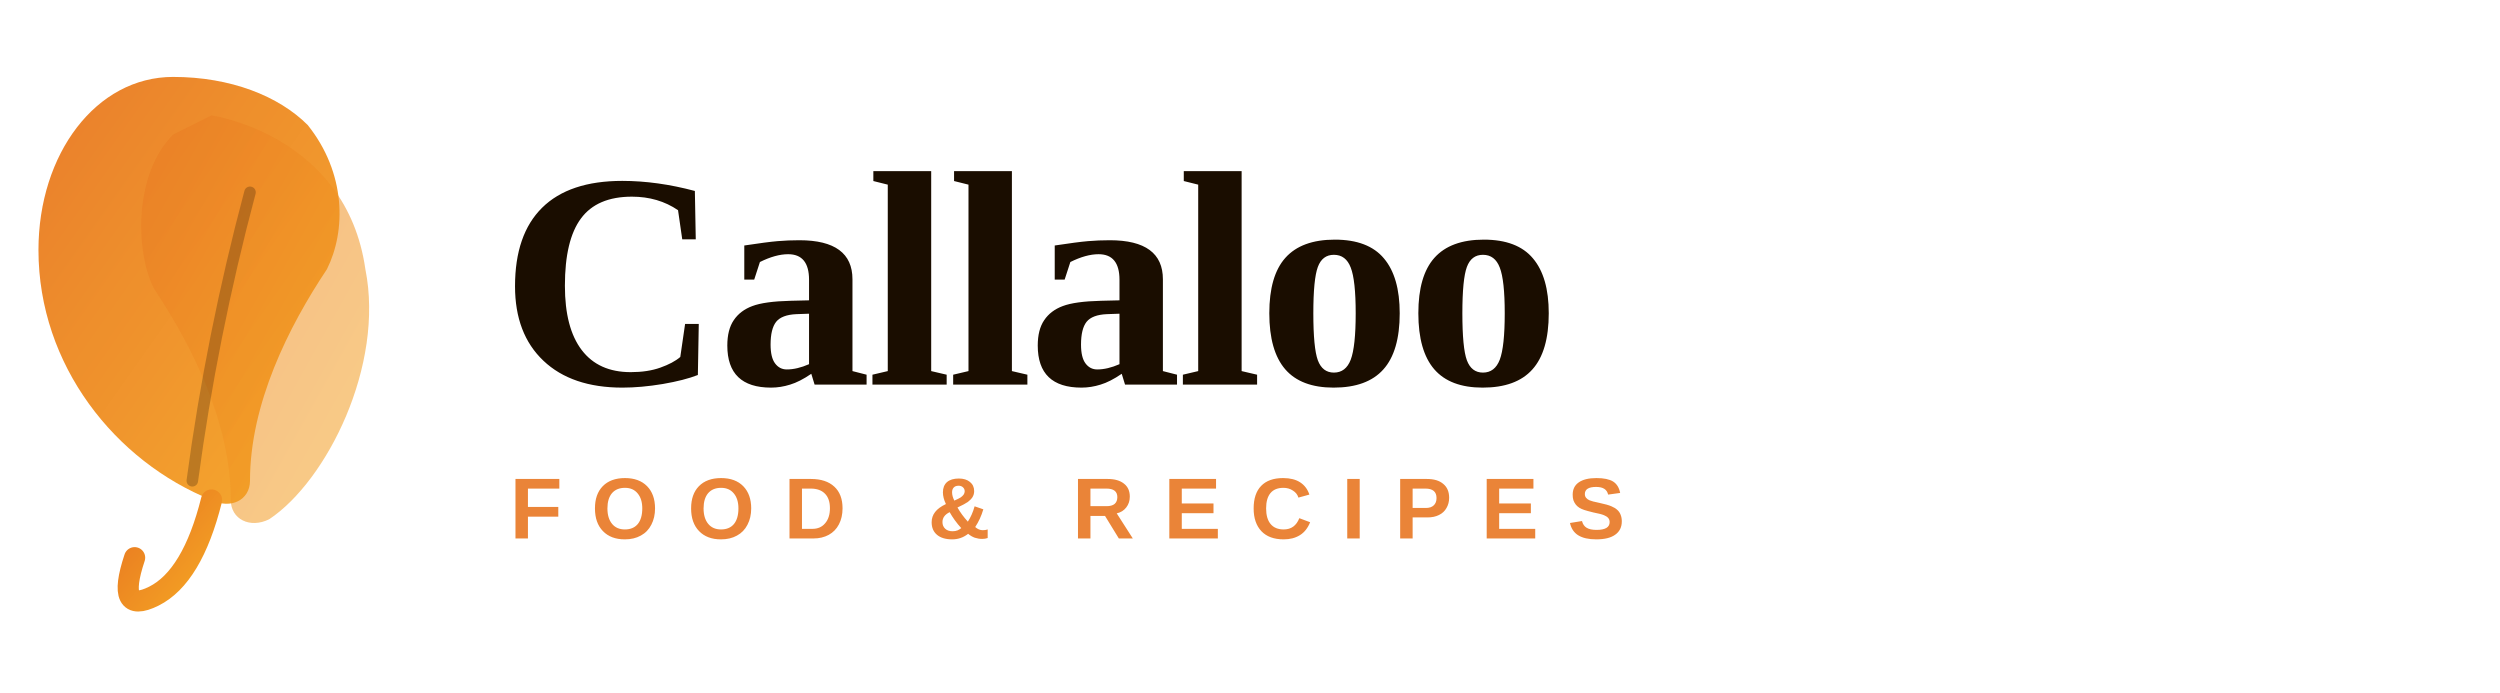
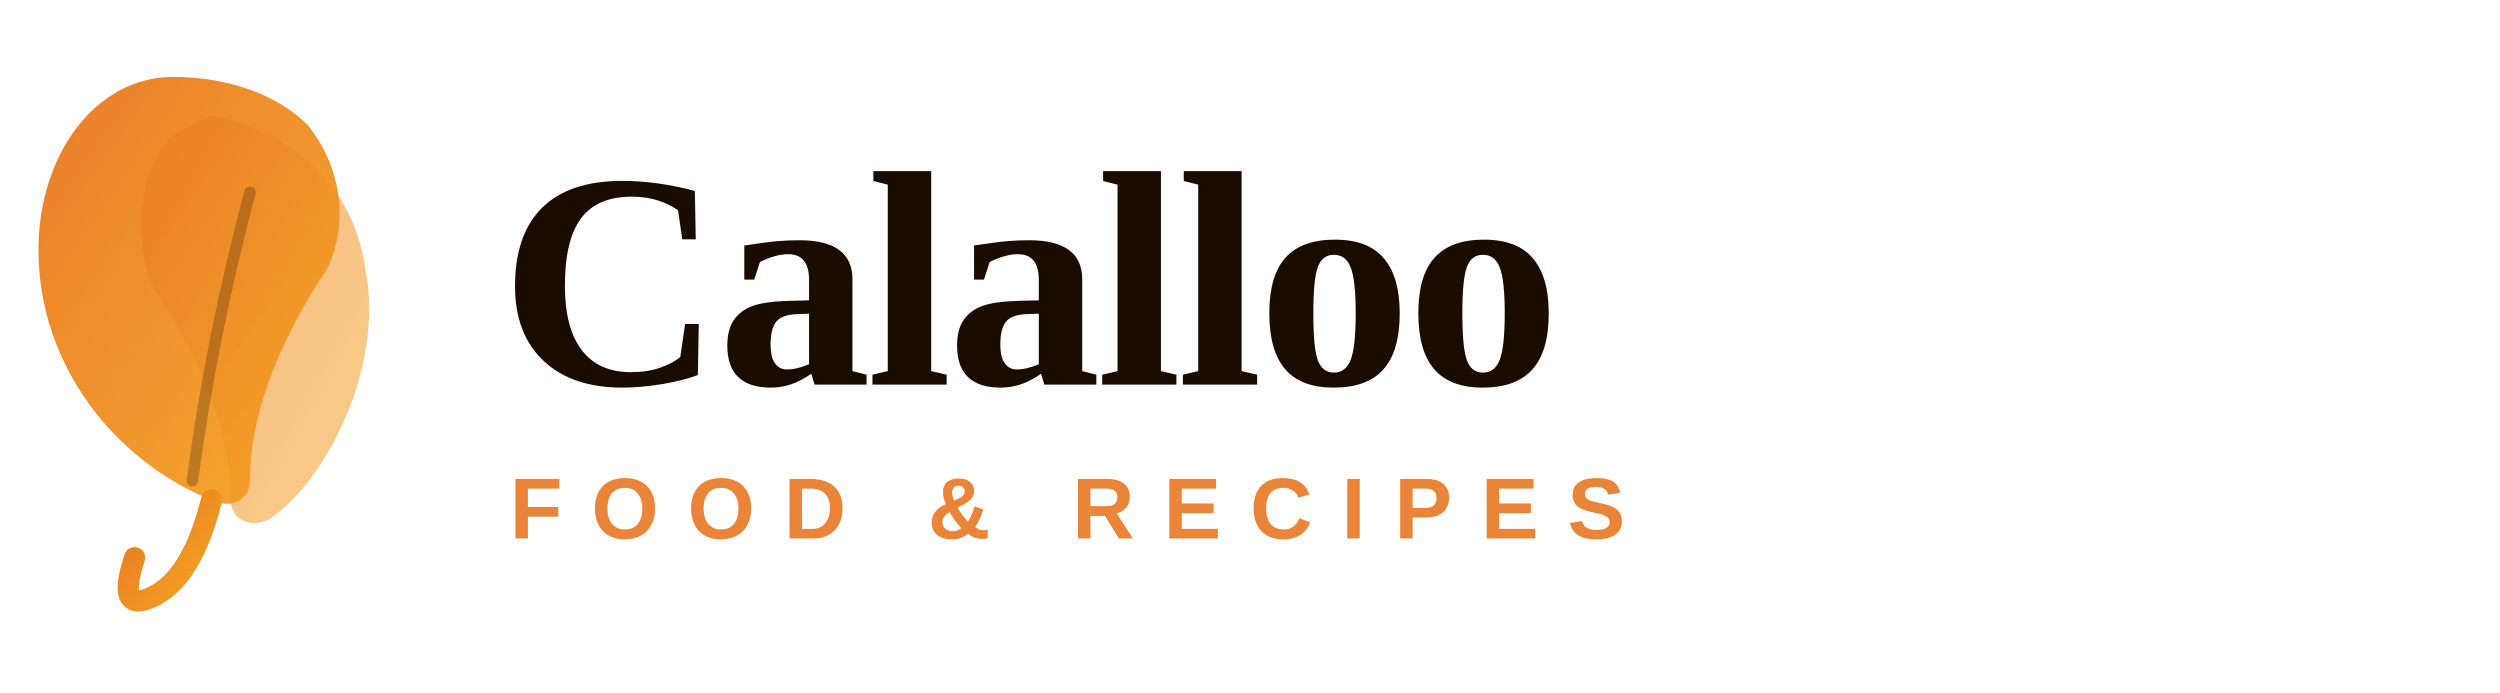
<svg xmlns="http://www.w3.org/2000/svg" viewBox="0 0 260 72" width="260" height="72">
  <defs>
    <linearGradient id="clg" x1="0%" y1="0%" x2="100%" y2="100%">
      <stop offset="0%" stop-color="#E87722" />
      <stop offset="100%" stop-color="#F5A623" />
    </linearGradient>
  </defs>
  <path d="M18,8 C10,8 4,16 4,26 C4,38 12,48 22,52 C24,53 26,52 26,50 C26,42 30,34 34,28 C36,24 36,18 32,13 C29,10 24,8 18,8 Z" fill="url(#clg)" opacity="0.95" />
  <path d="M22,12 C22,12 36,14 38,28 C40,38 34,50 28,54 C26,55 24,54 24,52 C24,44 20,36 16,30 C14,26 14,18 18,14 Z" fill="url(#clg)" opacity="0.55" />
  <path d="M20,50 Q22,35 26,20" stroke="#1A0D00" stroke-width="1.2" fill="none" stroke-linecap="round" opacity="0.25" />
  <path d="M22,52 Q20,60 16,62 Q12,64 14,58" stroke="url(#clg)" stroke-width="2.2" fill="none" stroke-linecap="round" stroke-linejoin="round" />
-   <text x="52" y="40" font-family="Georgia, 'Times New Roman', serif" font-weight="900" font-size="32" fill="#1A0D00" letter-spacing="-0.5">Callaloo</text>
+   <text x="52" y="40" font-family="Georgia, 'Times New Roman', serif" font-weight="900" font-size="32" fill="#1A0D00" letter-spacing="-0.5">Calalloo</text>
  <text x="53" y="56" font-family="Arial, Helvetica, sans-serif" font-weight="700" font-size="9" fill="#E87722" letter-spacing="3" opacity="0.9">FOOD &amp; RECIPES</text>
</svg>
